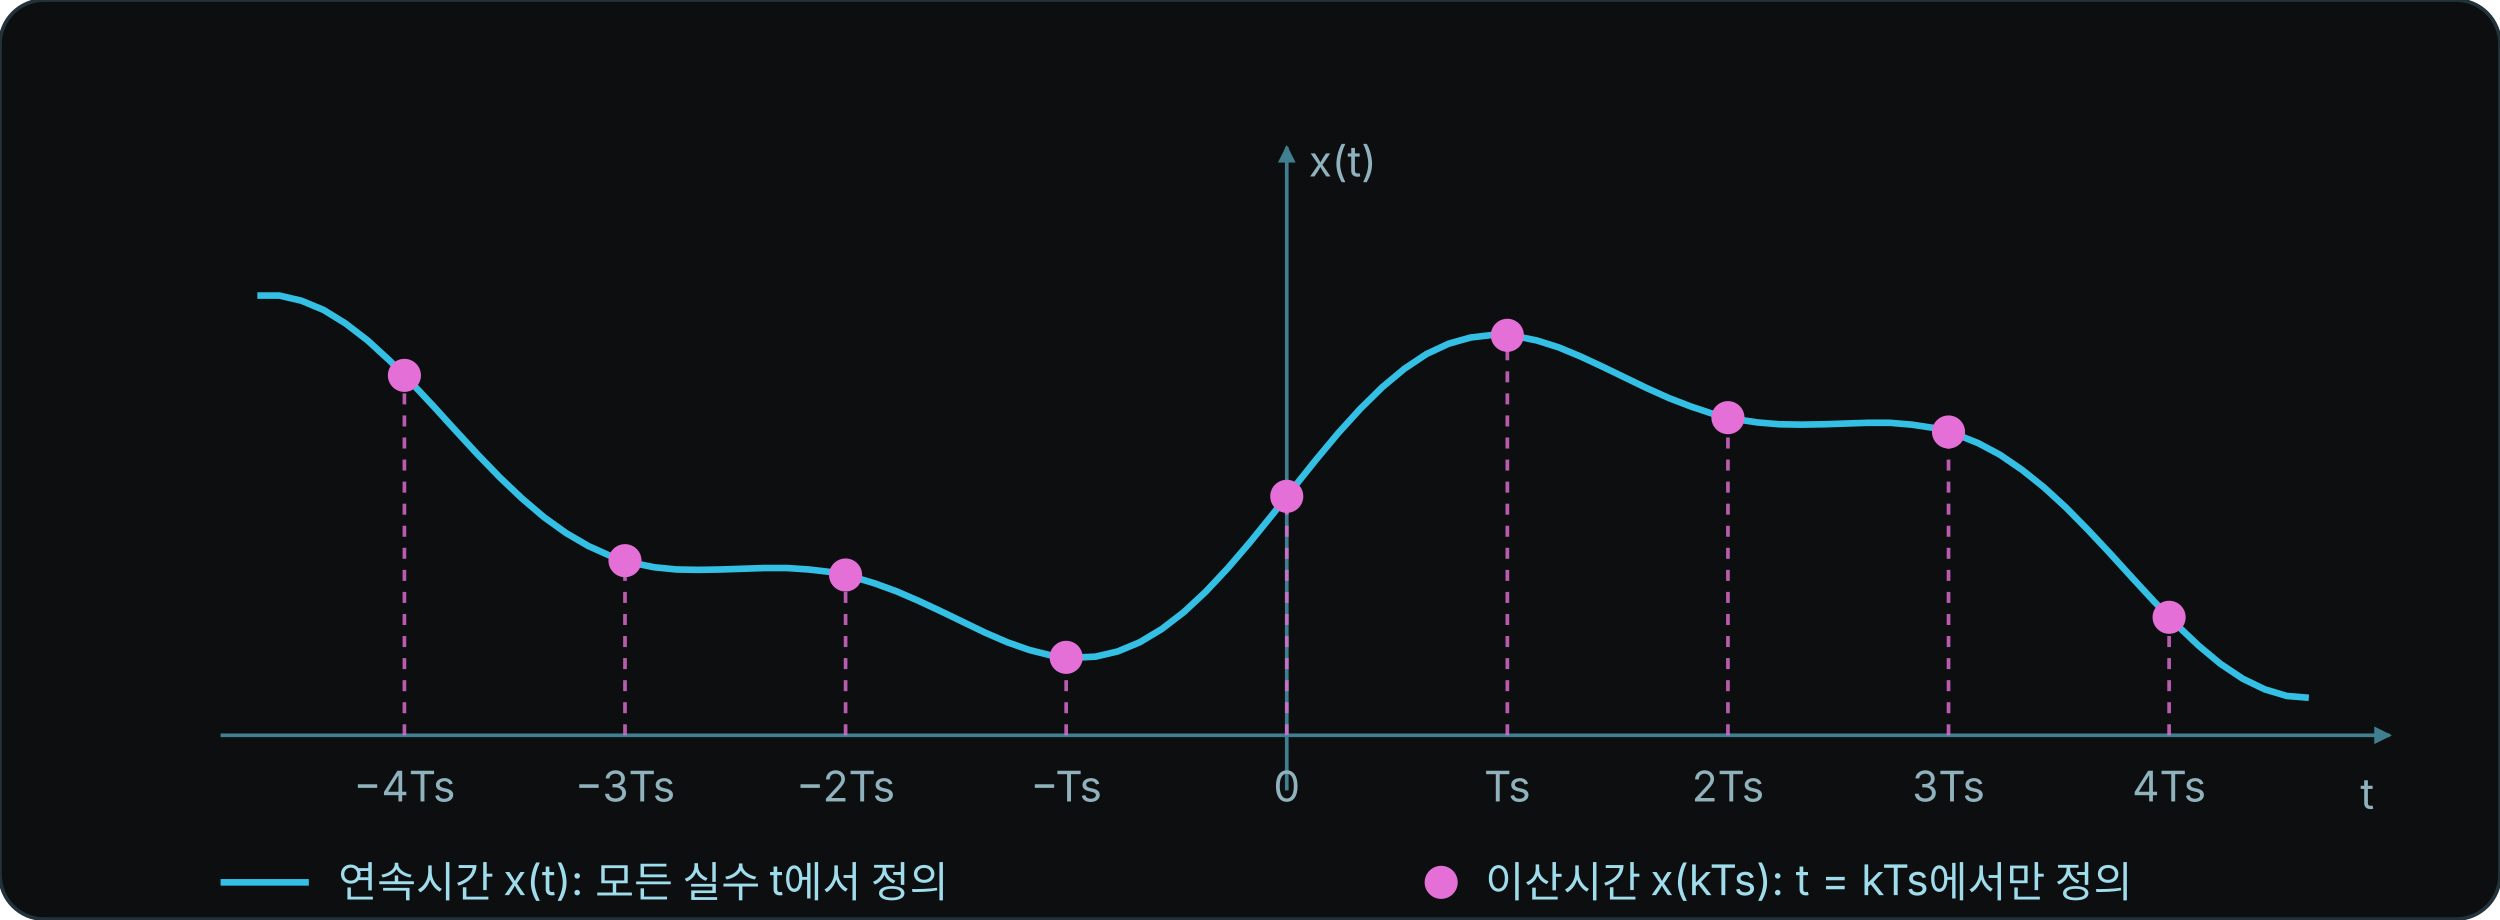
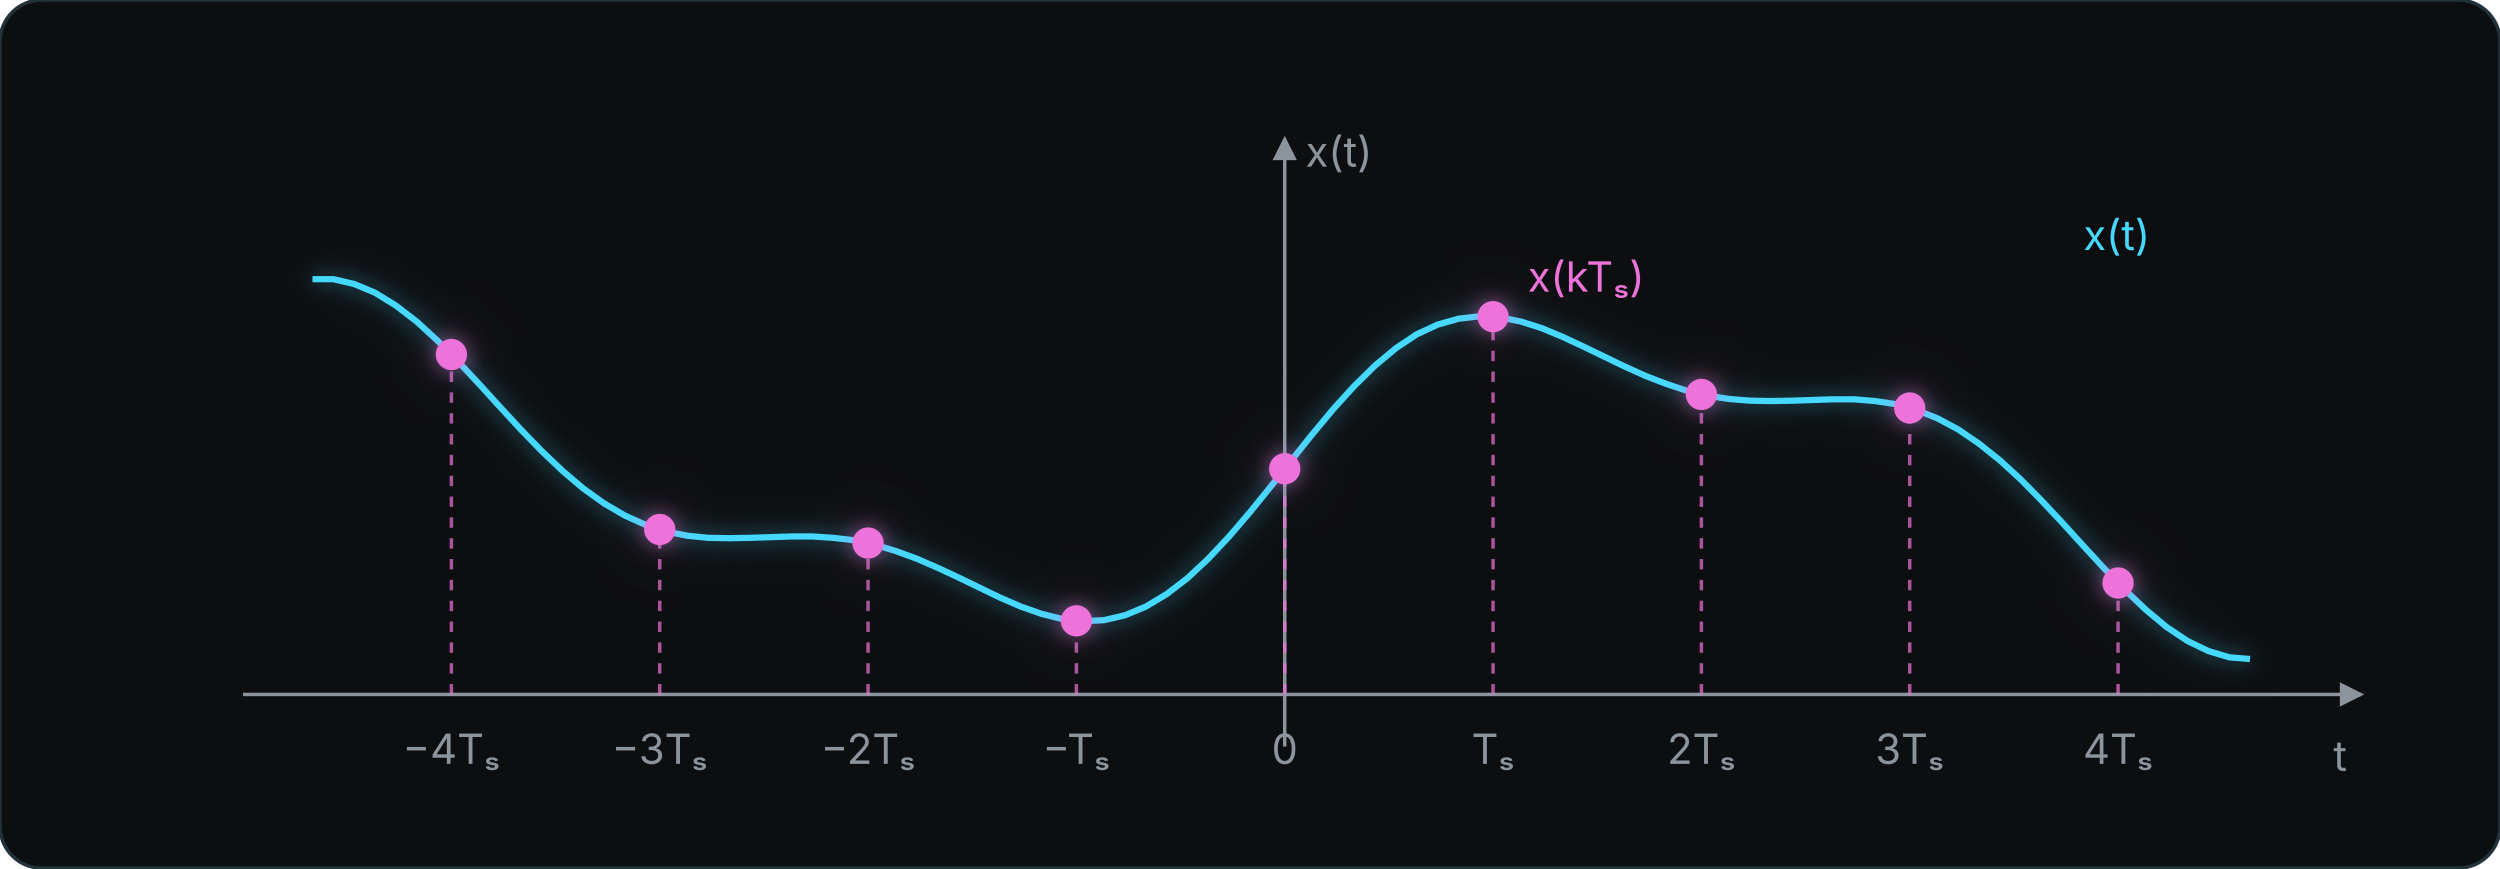
- <svg xmlns="http://www.w3.org/2000/svg" width="680" height="250" viewBox="0 0 680 250" font-family="system-ui, -apple-system, sans-serif">
+ <svg xmlns="http://www.w3.org/2000/svg" xmlns:xlink="http://www.w3.org/1999/xlink" width="720" height="250" viewBox="0 0 720 250" role="img" font-family="system-ui, -apple-system, sans-serif">
  <defs>
-     <marker id="arrow-ax2" viewBox="0 0 10 10" refX="8" refY="5" markerWidth="6" markerHeight="6" orient="auto">
-       <path d="M1 1L9 5L1 9Z" fill="#3f7f90" />
+     <filter id="samp-cyan-glow" x="-50%" y="-140%" width="200%" height="380%" color-interpolation-filters="sRGB">
+       <feGaussianBlur in="SourceGraphic" stdDeviation="10" result="wide" />
+       <feComponentTransfer in="wide" result="wide-soft">
+         <feFuncA type="linear" slope="0.2" />
+       </feComponentTransfer>
+       <feGaussianBlur in="SourceGraphic" stdDeviation="3" result="near" />
+       <feComponentTransfer in="near" result="near-soft">
+         <feFuncA type="linear" slope="0.55" />
+       </feComponentTransfer>
+       <feMerge>
+         <feMergeNode in="wide-soft" />
+         <feMergeNode in="near-soft" />
+       </feMerge>
+     </filter>
+     <filter id="samp-magenta-glow" x="-220%" y="-220%" width="540%" height="540%" color-interpolation-filters="sRGB">
+       <feGaussianBlur in="SourceGraphic" stdDeviation="10" result="wide" />
+       <feComponentTransfer in="wide" result="wide-soft">
+         <feFuncA type="linear" slope="0.2" />
+       </feComponentTransfer>
+       <feGaussianBlur in="SourceGraphic" stdDeviation="3" result="near" />
+       <feComponentTransfer in="near" result="near-soft">
+         <feFuncA type="linear" slope="0.55" />
+       </feComponentTransfer>
+       <feMerge>
+         <feMergeNode in="wide-soft" />
+         <feMergeNode in="near-soft" />
+       </feMerge>
+     </filter>
+     <marker id="samp-grey-arrow" viewBox="0 0 8 8" refX="7" refY="4" markerWidth="7" markerHeight="7" orient="auto">
+       <path d="M0 0L8 4L0 8Z" fill="#8c949d" />
    </marker>
+     <path id="samp-curve" d="M90,80.4 L96,80.4 L102,81.8 L108,84.3 L114,88.0 L120,92.6 L126,98.1 L132,104.2 L138,110.6 L144,117.2 L150,123.7 L156,129.9 L162,135.6 L168,140.7 L174,145.0 L180,148.5 L186,151.2 L192,153.1 L198,154.3 L204,154.9 L210,155.0 L216,154.9 L222,154.7 L228,154.5 L234,154.5 L240,154.9 L246,155.6 L252,156.9 L258,158.7 L264,160.9 L270,163.5 L276,166.3 L282,169.2 L288,172.1 L294,174.7 L300,176.8 L306,178.3 L312,178.9 L318,178.6 L324,177.2 L330,174.7 L336,171.1 L342,166.5 L348,160.9 L354,154.5 L360,147.5 L366,140.1 L372,132.5 L378,125.0 L384,117.8 L390,111.2 L396,105.3 L402,100.3 L408,96.3 L414,93.5 L420,91.8 L426,91.1 L432,91.4 L438,92.6 L444,94.5 L450,97.0 L456,99.8 L462,102.7 L468,105.6 L474,108.3 L480,110.6 L486,112.6 L492,114.0 L498,114.9 L504,115.4 L510,115.5 L516,115.4 L522,115.2 L528,115.0 L534,115.0 L540,115.5 L546,116.4 L552,118.1 L558,120.5 L564,123.7 L570,127.8 L576,132.6 L582,138.1 L588,144.2 L594,150.6 L600,157.2 L606,163.7 L612,169.9 L618,175.6 L624,180.6 L630,184.6 L636,187.5 L642,189.3 L648,189.8" fill="none" stroke="#46d9ff" stroke-width="1.8" />
+     <g id="samp-dots" fill="#ed72d9">
+       <circle cx="130" cy="102.1" r="4.5" />
+       <circle cx="190" cy="152.5" r="4.5" />
+       <circle cx="250" cy="156.4" r="4.5" />
+       <circle cx="310" cy="178.8" r="4.5" />
+       <circle cx="370" cy="135" r="4.5" />
+       <circle cx="430" cy="91.2" r="4.5" />
+       <circle cx="490" cy="113.6" r="4.5" />
+       <circle cx="550" cy="117.5" r="4.5" />
+       <circle cx="610" cy="167.9" r="4.5" />
+     </g>
  </defs>
-   <rect x="0" y="0" width="680" height="250" rx="12" fill="#0d0e10" stroke="#22323a" />
-   <line x1="60" y1="200" x2="650" y2="200" stroke="#3f7f90" stroke-width="1" marker-end="url(#arrow-ax2)" />
-   <line x1="350" y1="215" x2="350" y2="40" stroke="#3f7f90" stroke-width="1" marker-end="url(#arrow-ax2)" />
-   <text x="642" y="220" font-size="11.5" fill="#8fb2bd">t</text>
-   <text x="356" y="48" font-size="11.5" fill="#8fb2bd">x(t)</text>
-   <path d="M70,80.4 L76,80.4 L82,81.8 L88,84.3 L94,88.0 L100,92.6 L106,98.1 L112,104.2 L118,110.6 L124,117.2 L130,123.7 L136,129.9 L142,135.6 L148,140.7 L154,145.0 L160,148.5 L166,151.2 L172,153.1 L178,154.3 L184,154.9 L190,155.0 L196,154.9 L202,154.7 L208,154.5 L214,154.5 L220,154.9 L226,155.6 L232,156.9 L238,158.7 L244,160.9 L250,163.5 L256,166.3 L262,169.2 L268,172.1 L274,174.7 L280,176.8 L286,178.3 L292,178.9 L298,178.6 L304,177.2 L310,174.7 L316,171.1 L322,166.5 L328,160.9 L334,154.5 L340,147.5 L346,140.1 L352,132.5 L358,125.0 L364,117.8 L370,111.2 L376,105.3 L382,100.3 L388,96.3 L394,93.5 L400,91.8 L406,91.1 L412,91.4 L418,92.6 L424,94.5 L430,97.0 L436,99.8 L442,102.7 L448,105.6 L454,108.3 L460,110.6 L466,112.6 L472,114.0 L478,114.9 L484,115.4 L490,115.5 L496,115.4 L502,115.2 L508,115.0 L514,115.0 L520,115.5 L526,116.4 L532,118.1 L538,120.5 L544,123.7 L550,127.8 L556,132.6 L562,138.1 L568,144.2 L574,150.6 L580,157.2 L586,163.7 L592,169.9 L598,175.6 L604,180.6 L610,184.6 L616,187.5 L622,189.3 L628,189.8" fill="none" stroke="#33c0e4" stroke-width="1.8" />
-   <g stroke="#e46fd6" stroke-width="1" stroke-dasharray="3 3" opacity="0.8">
-     <line x1="110" y1="200" x2="110" y2="102.1" />
-     <line x1="170" y1="200" x2="170" y2="152.5" />
-     <line x1="230" y1="200" x2="230" y2="156.4" />
-     <line x1="290" y1="200" x2="290" y2="178.8" />
-     <line x1="350" y1="200" x2="350" y2="135" />
-     <line x1="410" y1="200" x2="410" y2="91.2" />
-     <line x1="470" y1="200" x2="470" y2="113.6" />
-     <line x1="530" y1="200" x2="530" y2="117.5" />
-     <line x1="590" y1="200" x2="590" y2="167.9" />
+   <rect x="0" y="0" width="720" height="250" rx="12" fill="#0d0e10" stroke="#22323a" />
+   <line x1="70" y1="200" x2="680" y2="200" stroke="#8c949d" stroke-width="1" marker-end="url(#samp-grey-arrow)" />
+   <line x1="370" y1="215" x2="370" y2="40" stroke="#8c949d" stroke-width="1" marker-end="url(#samp-grey-arrow)" />
+   <text x="672" y="222" font-size="12" fill="#8c949d">t</text>
+   <text x="376" y="48" font-size="12" fill="#8c949d">x(t)</text>
+   <g stroke="#ed72d9" stroke-width="1" stroke-dasharray="3 3" opacity="0.7">
+     <line x1="130" y1="200" x2="130" y2="102.1" />
+     <line x1="190" y1="200" x2="190" y2="152.5" />
+     <line x1="250" y1="200" x2="250" y2="156.4" />
+     <line x1="310" y1="200" x2="310" y2="178.8" />
+     <line x1="370" y1="200" x2="370" y2="135" />
+     <line x1="430" y1="200" x2="430" y2="91.2" />
+     <line x1="490" y1="200" x2="490" y2="113.6" />
+     <line x1="550" y1="200" x2="550" y2="117.5" />
+     <line x1="610" y1="200" x2="610" y2="167.9" />
  </g>
-   <g fill="#e46fd6">
-     <circle cx="110" cy="102.1" r="4.5" />
-     <circle cx="170" cy="152.5" r="4.5" />
-     <circle cx="230" cy="156.4" r="4.5" />
-     <circle cx="290" cy="178.8" r="4.5" />
-     <circle cx="350" cy="135" r="4.5" />
-     <circle cx="410" cy="91.2" r="4.5" />
-     <circle cx="470" cy="113.6" r="4.5" />
-     <circle cx="530" cy="117.5" r="4.5" />
-     <circle cx="590" cy="167.9" r="4.5" />
+   <use xlink:href="#samp-curve" filter="url(#samp-cyan-glow)" />
+   <use xlink:href="#samp-curve" />
+   <use xlink:href="#samp-dots" filter="url(#samp-magenta-glow)" />
+   <use xlink:href="#samp-dots" />
+   <g font-size="12" fill="#8c949d" text-anchor="middle">
+     <text x="130" y="220">−4Tₛ</text>
+     <text x="190" y="220">−3Tₛ</text>
+     <text x="250" y="220">−2Tₛ</text>
+     <text x="310" y="220">−Tₛ</text>
+     <text x="370" y="220">0</text>
+     <text x="430" y="220">Tₛ</text>
+     <text x="490" y="220">2Tₛ</text>
+     <text x="550" y="220">3Tₛ</text>
+     <text x="610" y="220">4Tₛ</text>
  </g>
-   <g font-size="11.5" fill="#8fb2bd" text-anchor="middle">
-     <text x="110" y="218">−4Ts</text>
-     <text x="170" y="218">−3Ts</text>
-     <text x="230" y="218">−2Ts</text>
-     <text x="290" y="218">−Ts</text>
-     <text x="350" y="218">0</text>
-     <text x="410" y="218">Ts</text>
-     <text x="470" y="218">2Ts</text>
-     <text x="530" y="218">3Ts</text>
-     <text x="590" y="218">4Ts</text>
-   </g>
-   <line x1="60" y1="240" x2="84" y2="240" stroke="#33c0e4" stroke-width="1.8" />
-   <text x="92" y="244" font-size="11.5" fill="#9fdcec">연속시간 x(t): 모든 실수 t에서 정의</text>
-   <circle cx="392" cy="240" r="4.5" fill="#e46fd6" />
-   <text x="404" y="244" font-size="11.5" fill="#9fdcec">이산시간 x(kTs): t = kTs에서만 정의</text>
+   <text x="600" y="72" font-size="12" fill="#46d9ff">x(t)</text>
+   <text x="440" y="84" font-size="12" fill="#ed72d9">x(kTₛ)</text>
</svg>
